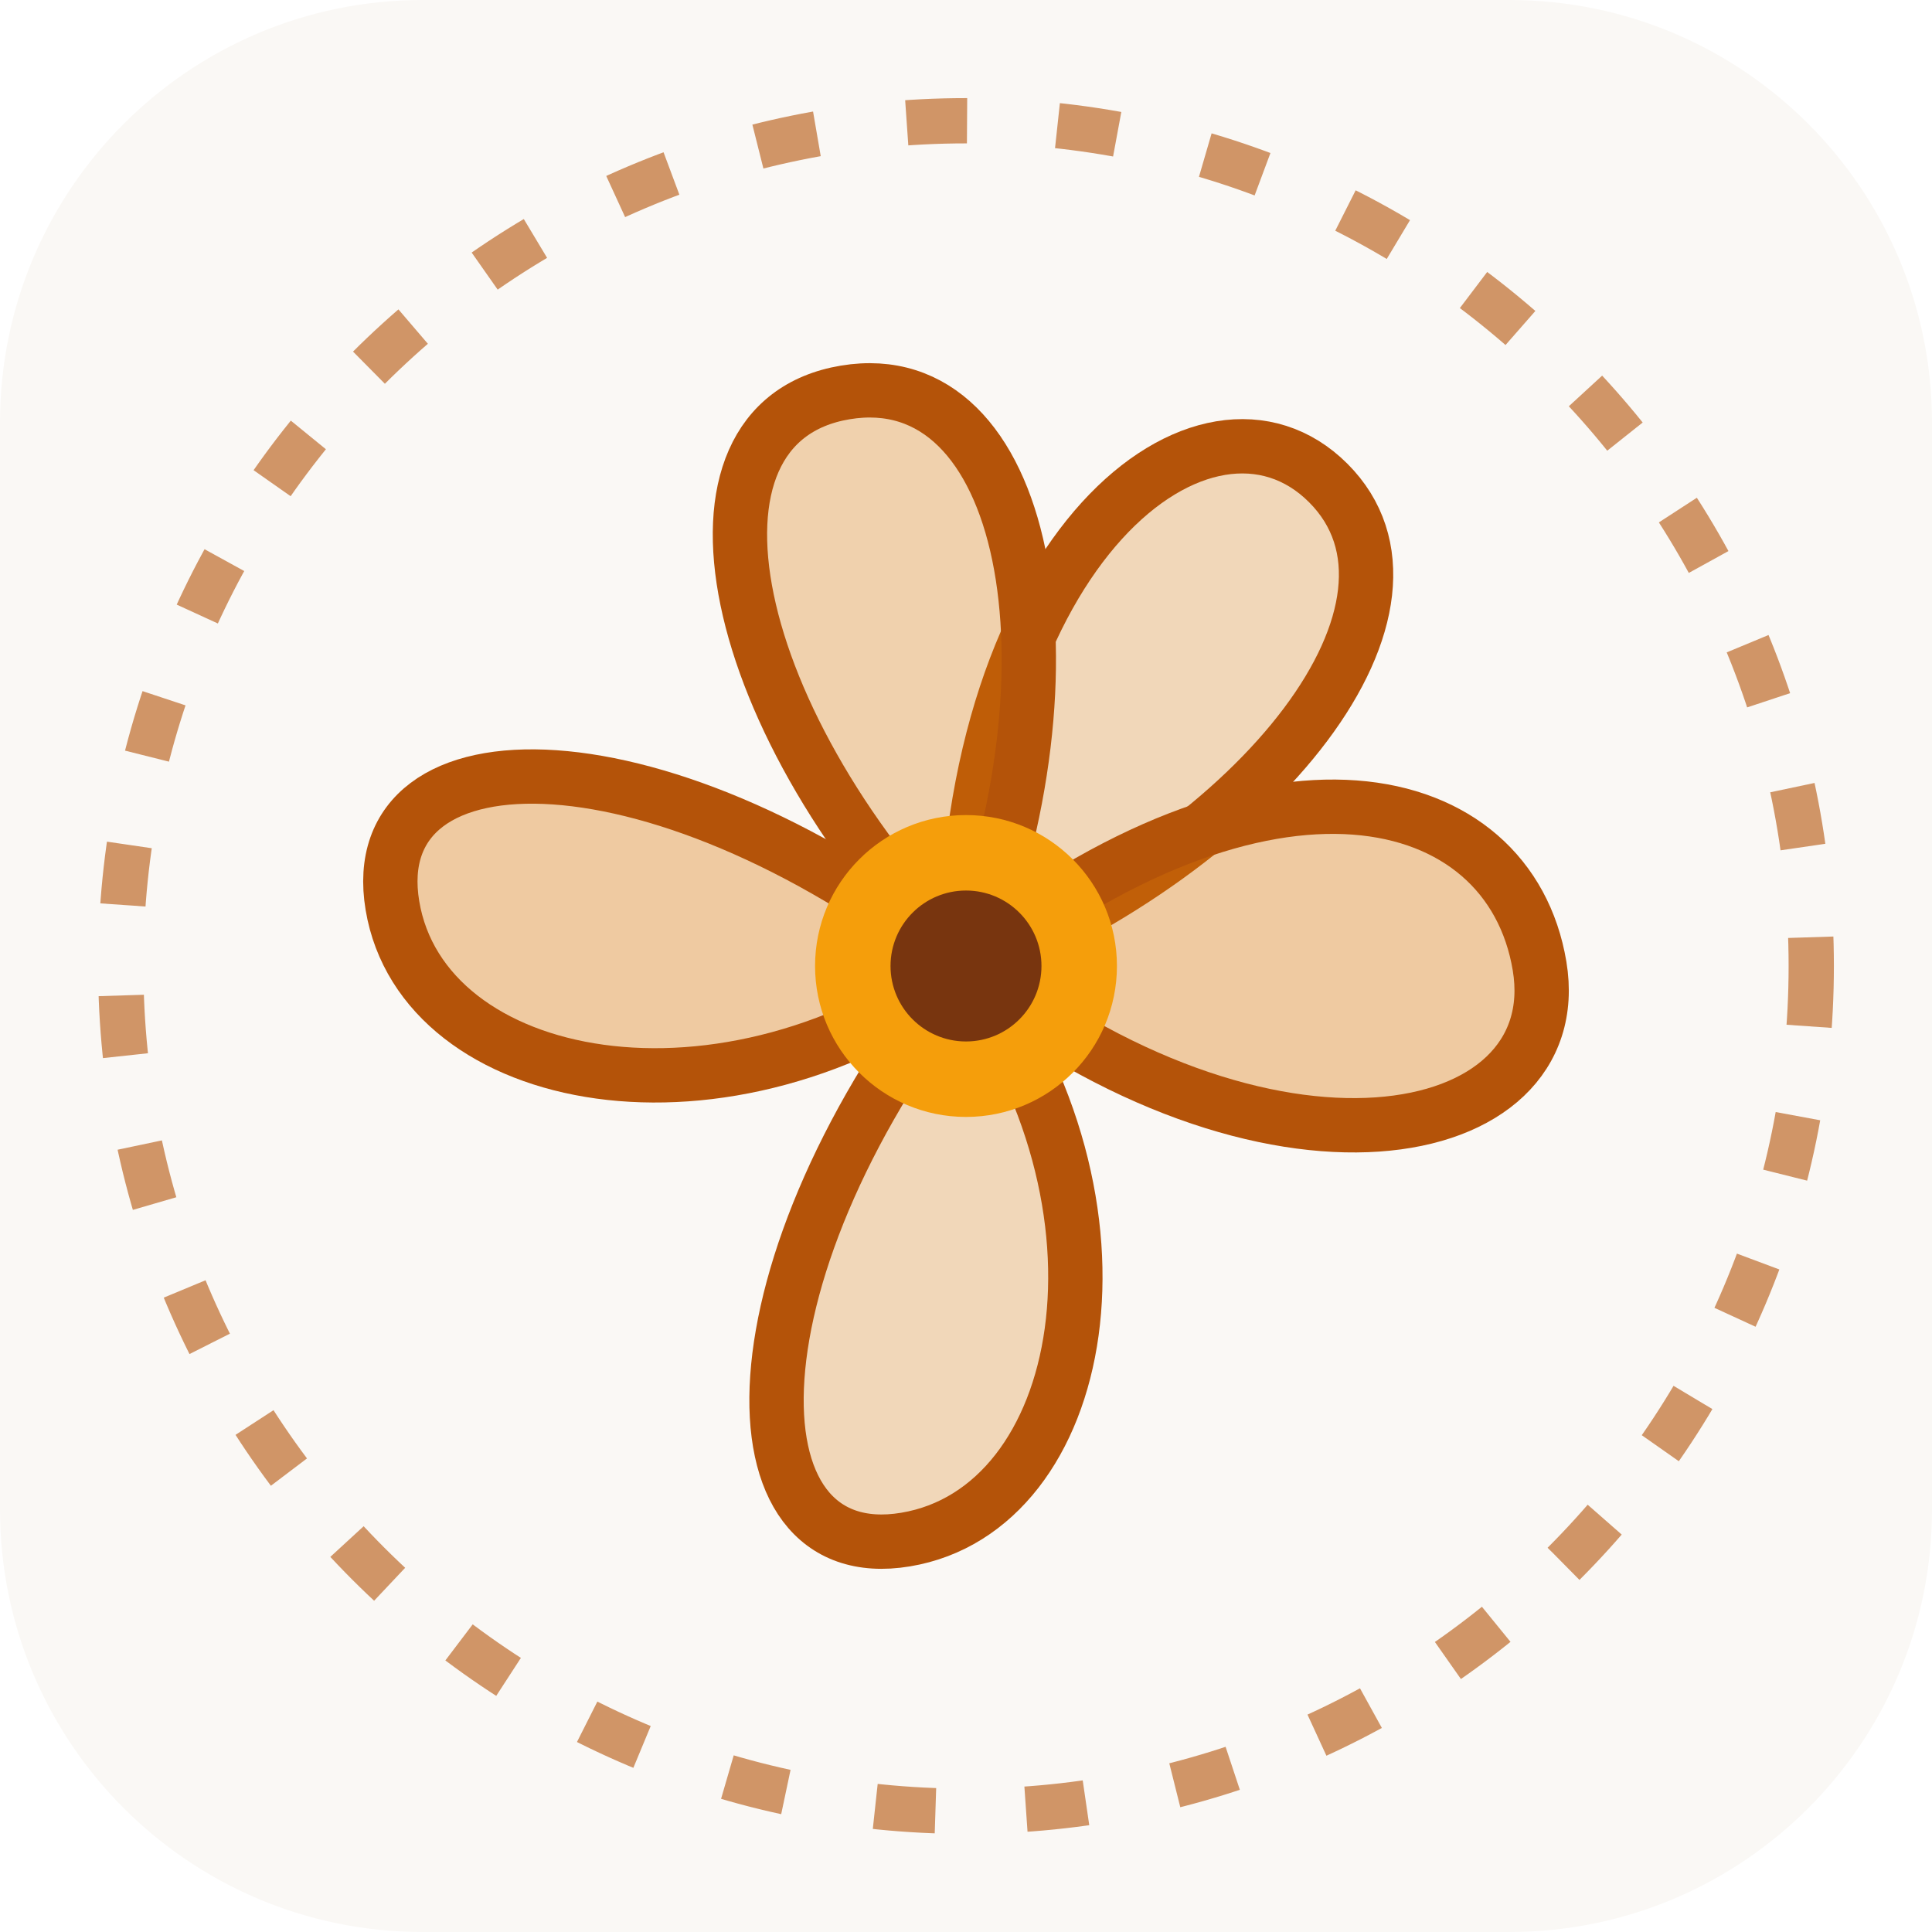
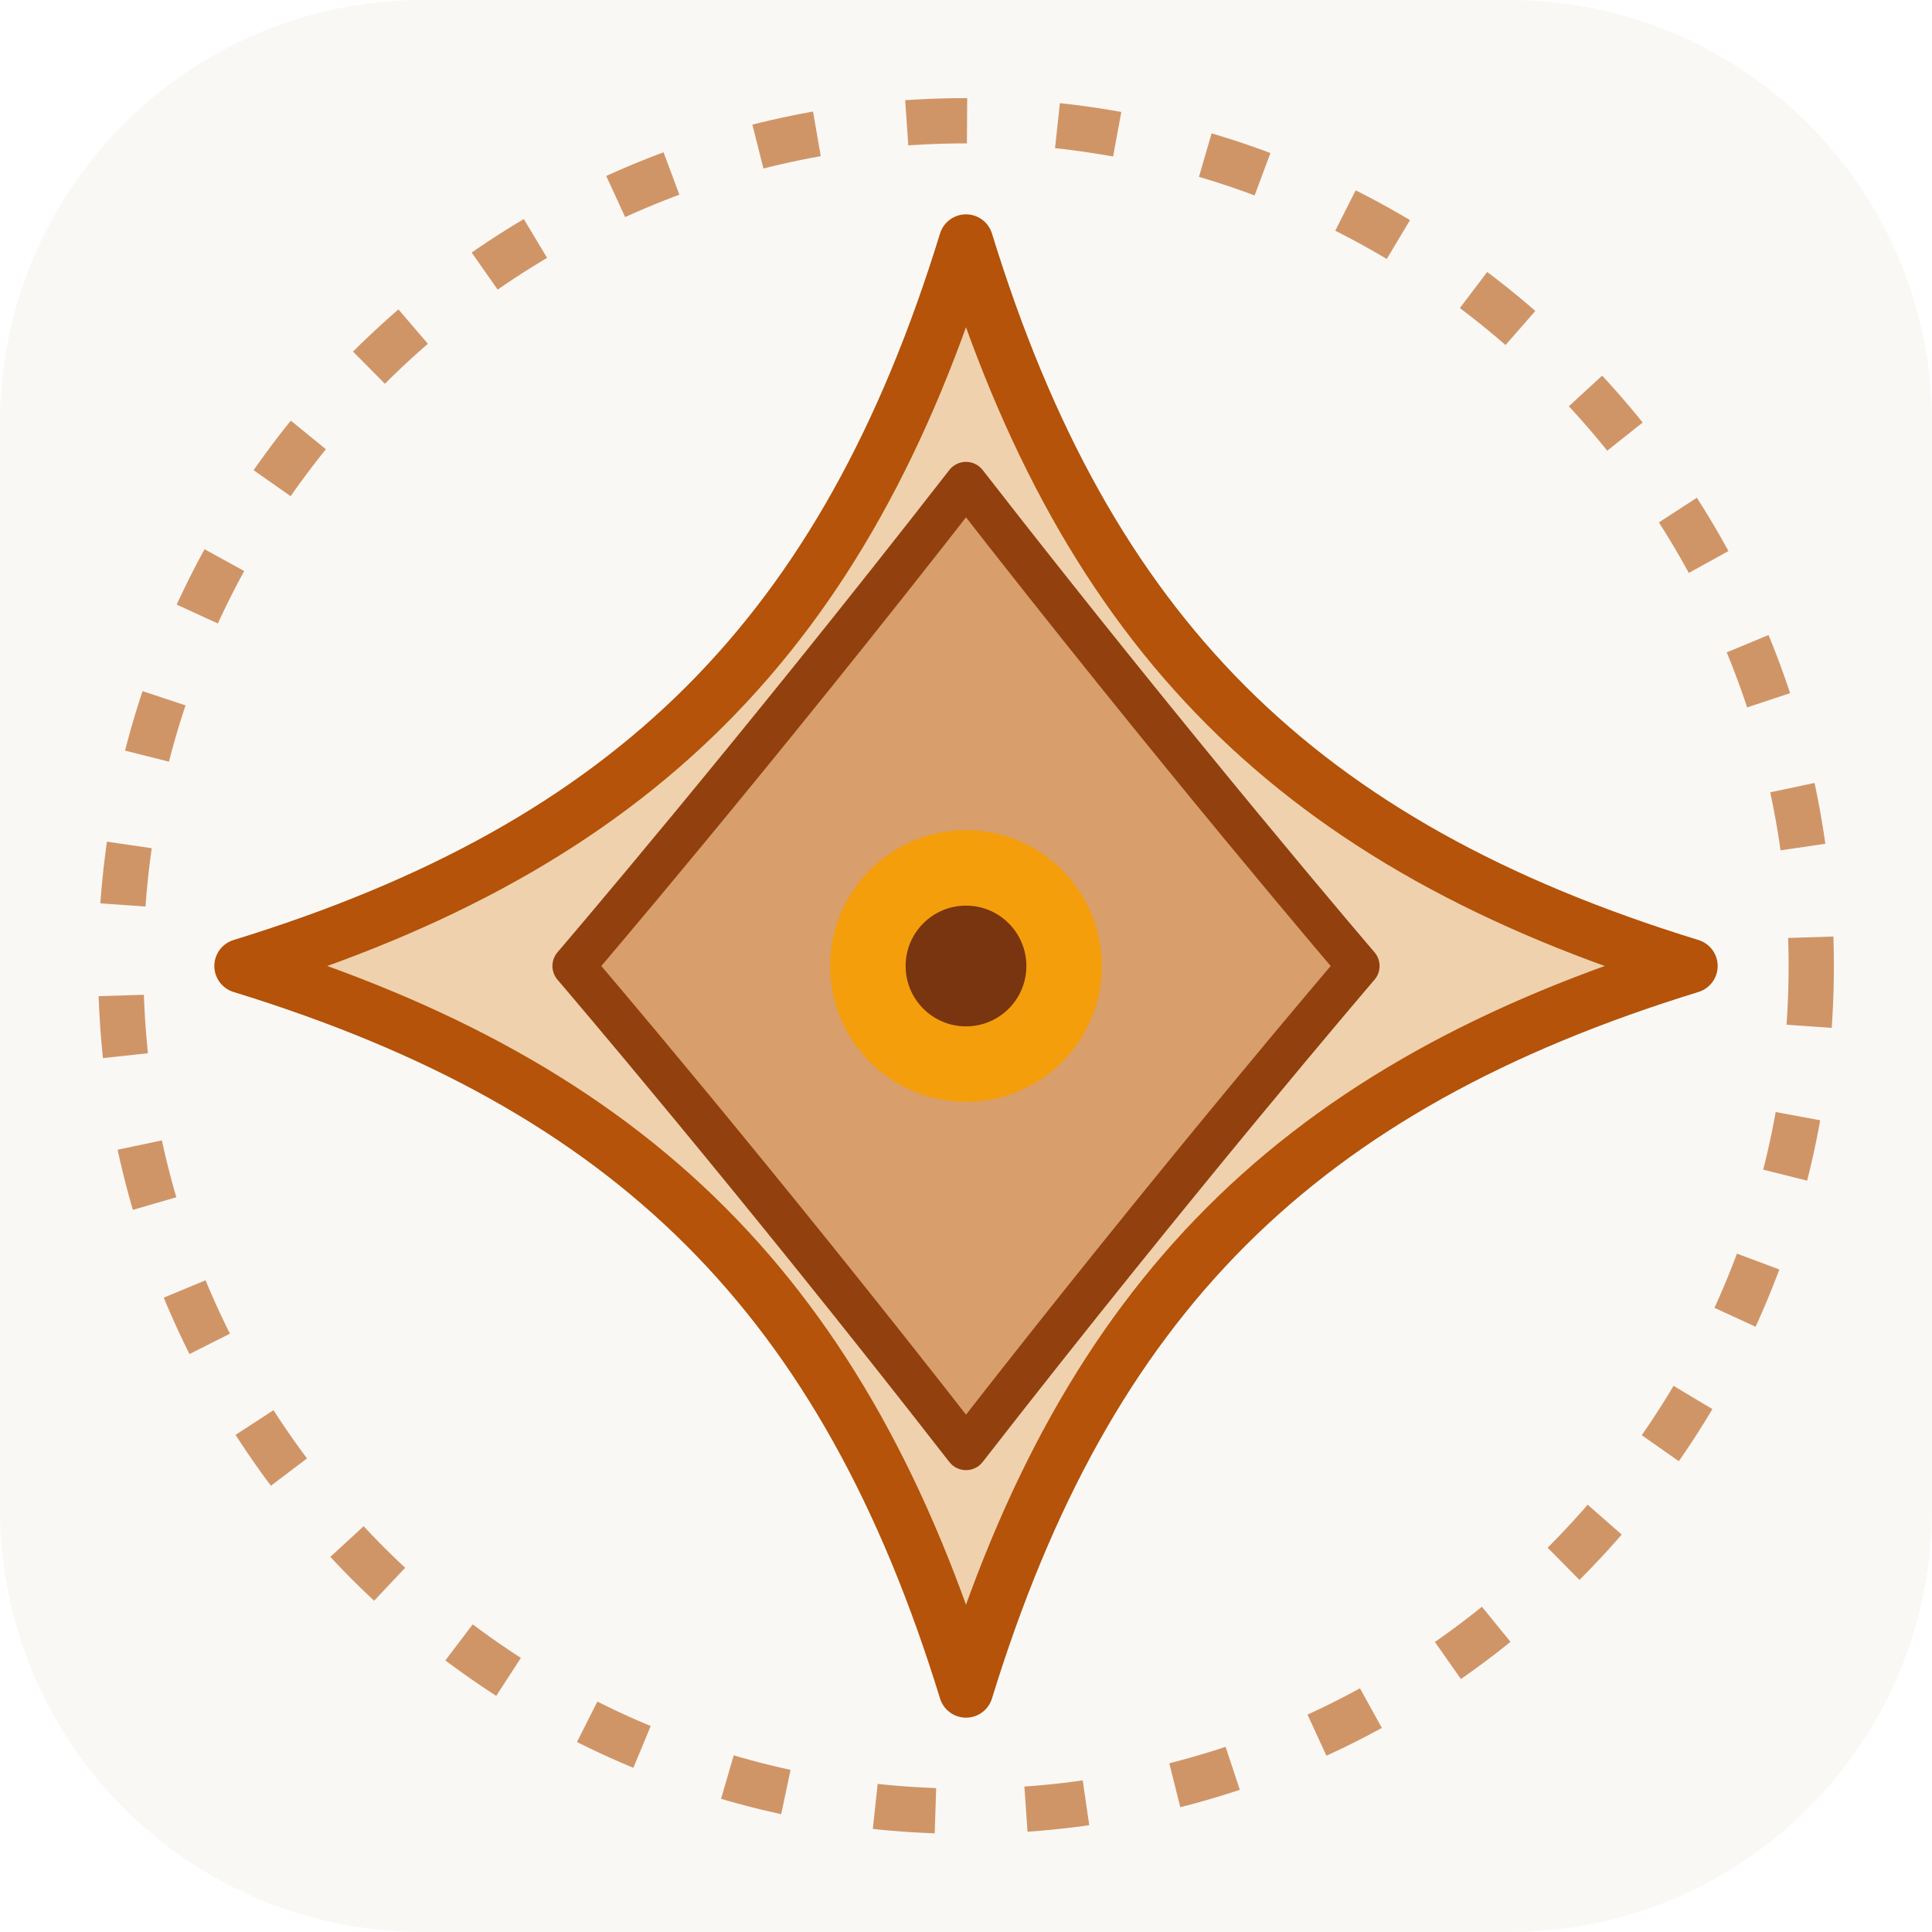
<svg xmlns="http://www.w3.org/2000/svg" viewBox="0 0 64 64" width="64" height="64" fill="none">
  <rect width="64" height="64" rx="14" fill="#faf8f5" />
  <circle cx="32" cy="32" r="28" stroke="#b45309" stroke-width="1.5" stroke-dasharray="2 3" opacity="0.6" />
-   <path d="M32 32 C32 18 40 12 44 16 C48 20 42 28 32 32 Z" fill="#d97706" fill-opacity="0.25" stroke="#b45309" stroke-width="1.8" stroke-linejoin="round" />
-   <path d="M32 32 C42 24 50 26 51 32 C52 38 42 40 32 32 Z" fill="#d97706" fill-opacity="0.35" stroke="#b45309" stroke-width="1.8" stroke-linejoin="round" />
-   <path d="M32 32 C38 40 36 50 30 51 C24 52 24 42 32 32 Z" fill="#d97706" fill-opacity="0.25" stroke="#b45309" stroke-width="1.8" stroke-linejoin="round" />
-   <path d="M32 32 C24 38 14 36 13 30 C12 24 22 24 32 32 Z" fill="#d97706" fill-opacity="0.35" stroke="#b45309" stroke-width="1.8" stroke-linejoin="round" />
-   <path d="M32 32 C24 24 22 14 28 13 C34 12 36 22 32 32 Z" fill="#d97706" fill-opacity="0.3" stroke="#b45309" stroke-width="1.8" stroke-linejoin="round" />
-   <circle cx="32" cy="32" r="5" fill="#f59e0b" />
-   <circle cx="32" cy="32" r="2.5" fill="#78350f" />
+   <path d="M32 8 C36 21 43 28 56 32 C43 36 36 43 32 56 C28 43 21 36 8 32 C21 28 28 21 32 8 Z" fill="#d97706" fill-opacity="0.3" stroke="#b45309" stroke-width="1.8" stroke-linejoin="round" />
+   <path d="M32 16 C39 25 45 32 45 32 C45 32 39 39 32 48 C25 39 19 32 19 32 C19 32 25 25 32 16 Z" fill="#b45309" fill-opacity="0.4" stroke="#92400e" stroke-width="1.4" stroke-linejoin="round" />
+   <circle cx="32" cy="32" r="4.5" fill="#f59e0b" />
+   <circle cx="32" cy="32" r="2" fill="#78350f" />
</svg>
